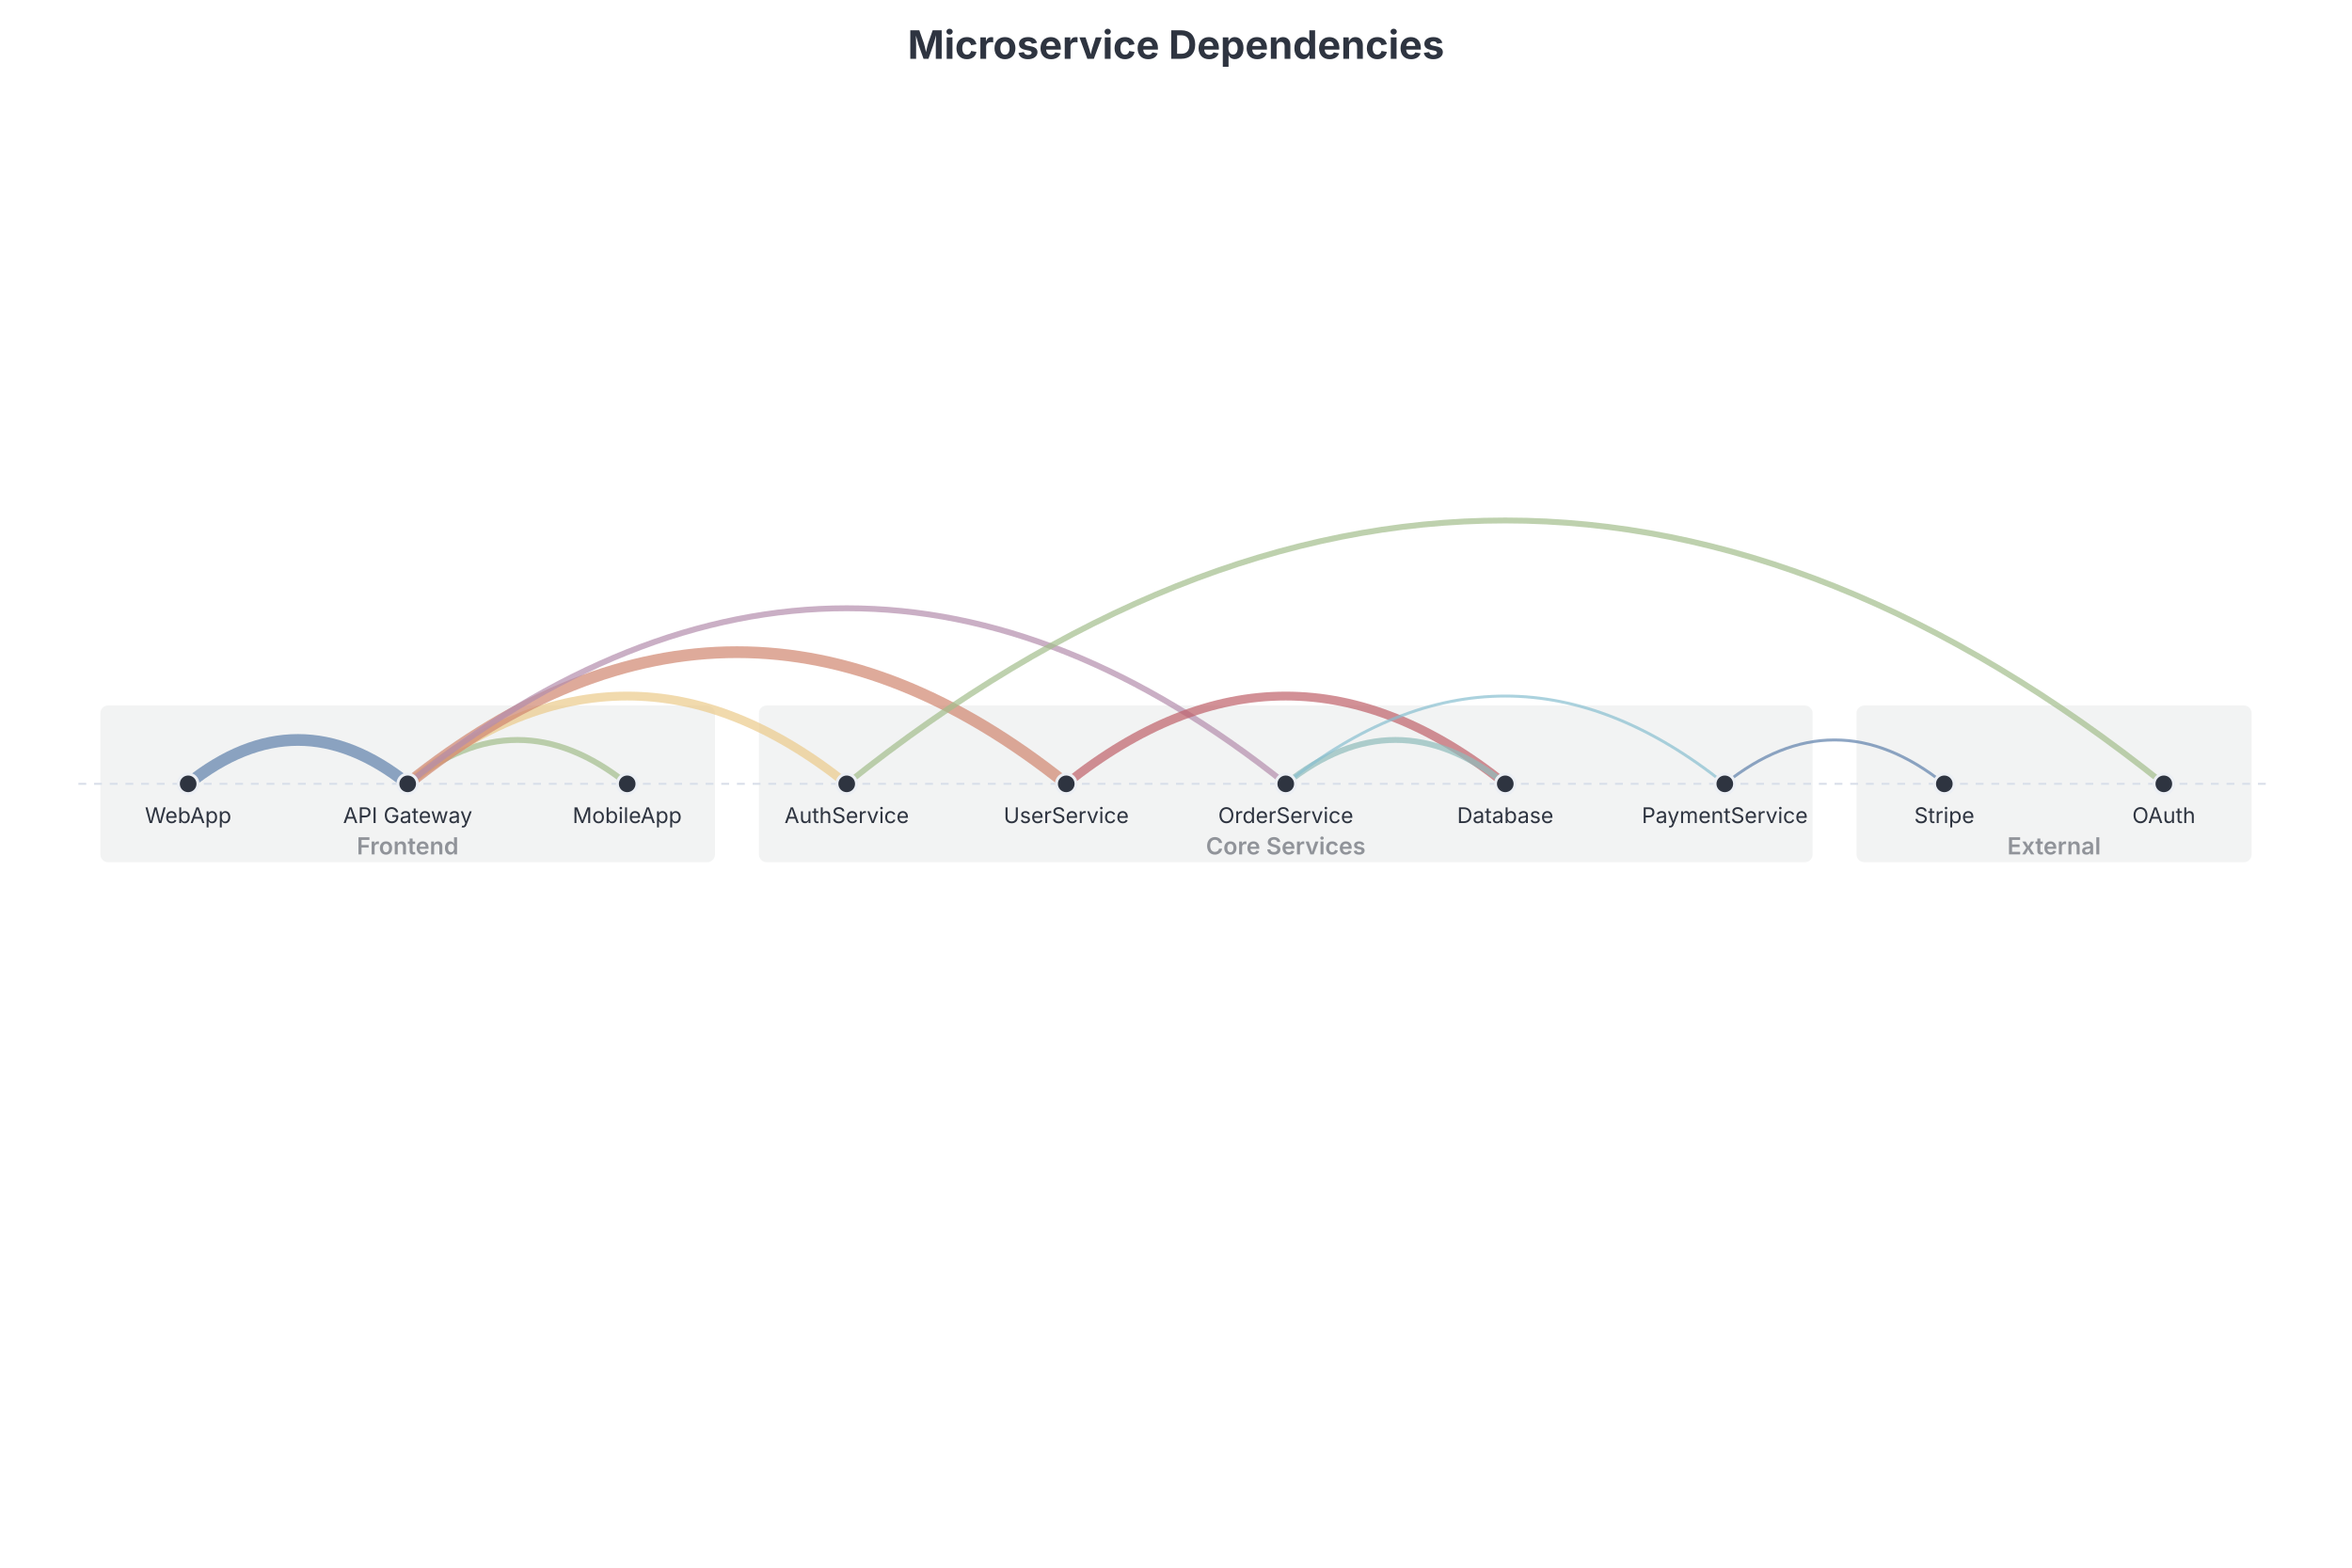
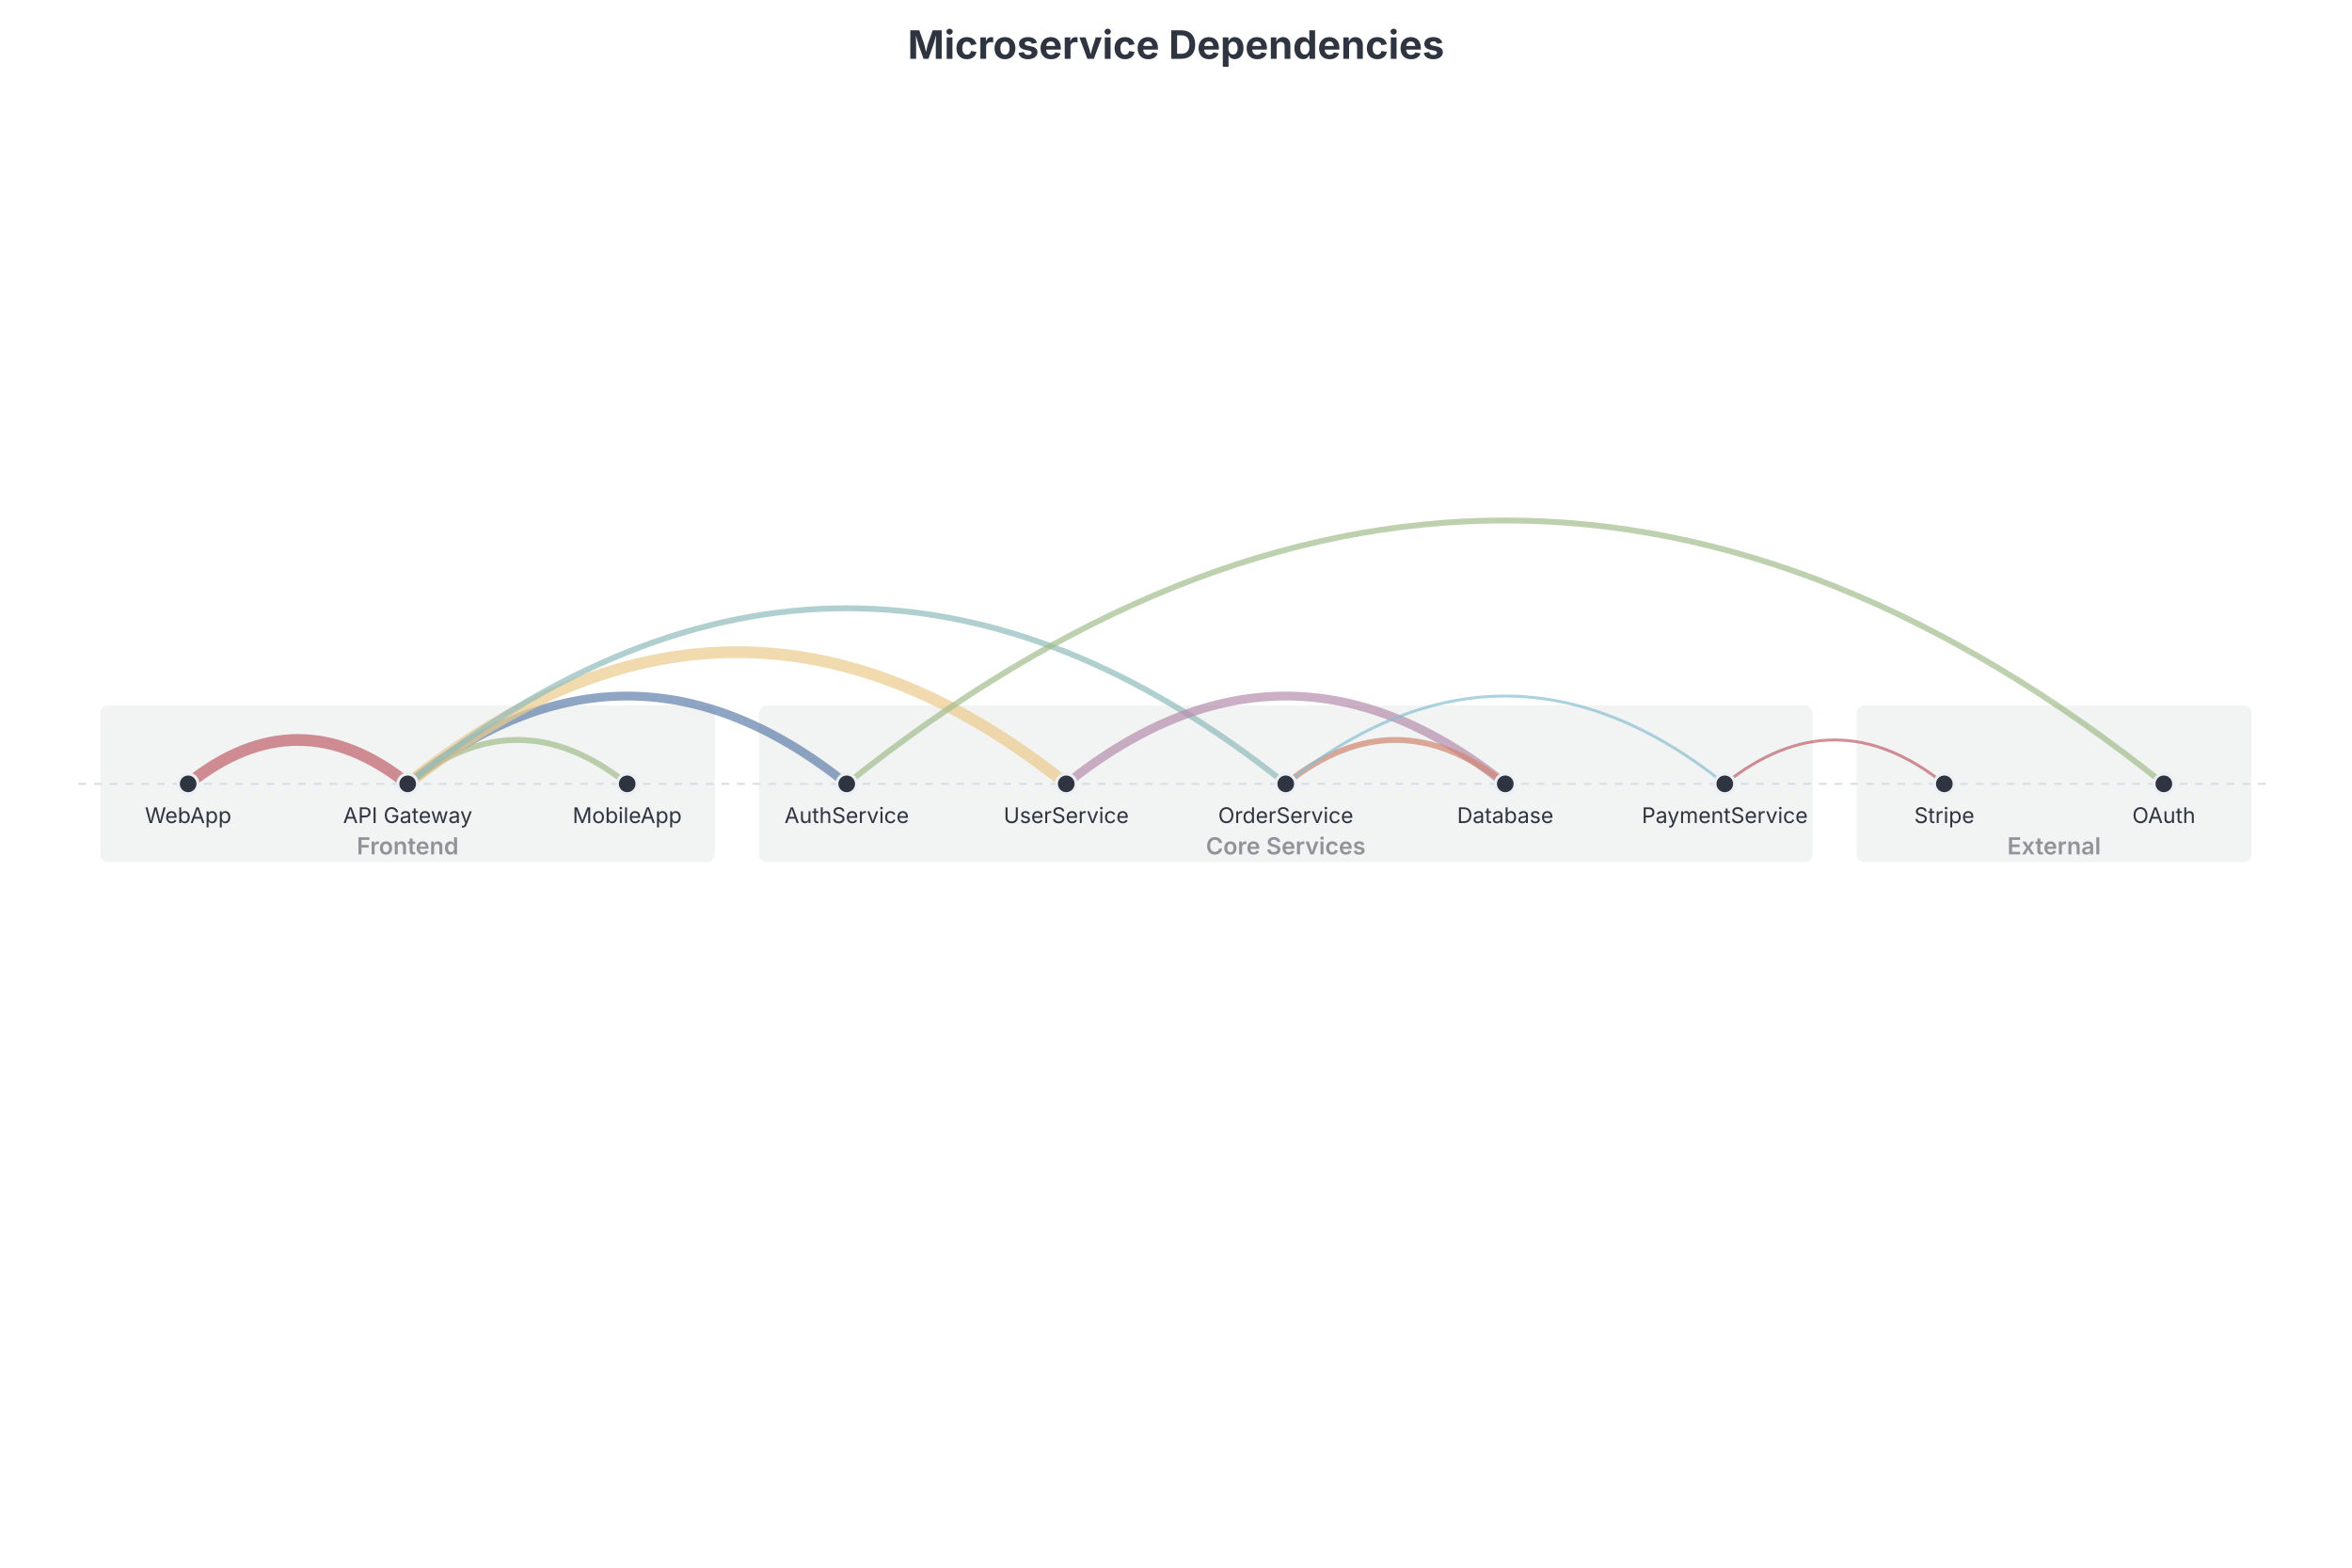
<svg xmlns="http://www.w3.org/2000/svg" width="1200" height="800" viewBox="0 0 1200 800" style="background: rgb(236, 239, 244); font-family: Inter, system-ui, Avenir, Helvetica, Arial, sans-serif;" preserveAspectRatio="xMidYMin meet">
  <g transform="translate(40,60)">
    <rect class="arc-group-band" data-group="Frontend" data-line-number="4" x="11.2" y="300" width="313.6" height="80" rx="4" fill="#2e3440" fill-opacity="0.06" style="cursor: pointer;" />
    <text class="arc-group-label" data-group="Frontend" data-line-number="4" x="168" y="376" text-anchor="middle" fill="#2e3440" font-size="12px" font-weight="600" fill-opacity="0.5" style="cursor: default;">Frontend</text>
    <rect class="arc-group-band" data-group="Core Services" data-line-number="8" x="347.2" y="300" width="537.6" height="80" rx="4" fill="#2e3440" fill-opacity="0.06" style="cursor: pointer;" />
    <text class="arc-group-label" data-group="Core Services" data-line-number="8" x="616" y="376" text-anchor="middle" fill="#2e3440" font-size="12px" font-weight="600" fill-opacity="0.5" style="cursor: default;">Core Services</text>
    <rect class="arc-group-band" data-group="External" data-line-number="16" x="907.2" y="300" width="201.6" height="80" rx="4" fill="#2e3440" fill-opacity="0.06" style="cursor: pointer;" />
    <text class="arc-group-label" data-group="External" data-line-number="16" x="1008" y="376" text-anchor="middle" fill="#2e3440" font-size="12px" font-weight="600" fill-opacity="0.5" style="cursor: default;">External</text>
    <line x1="0" y1="340" x2="1120" y2="340" stroke="#d8dee9" stroke-width="1" stroke-dasharray="4,4" />
-     <path class="arc-link" data-source="WebApp" data-target="API Gateway" data-line-number="5" d="M 56,340 Q 112,295.2 168,340" fill="none" stroke="#5e81ac" stroke-width="6" stroke-opacity="0.7" style="cursor: default;" />
+     <path class="arc-link" data-source="WebApp" data-target="API Gateway" data-line-number="5" d="M 56,340 Q 112,295.2 168,340" fill="none" stroke="#bf616a" stroke-width="6" stroke-opacity="0.7" style="cursor: default;" />
    <path class="arc-link" data-source="MobileApp" data-target="API Gateway" data-line-number="6" d="M 280,340 Q 224,295.2 168,340" fill="none" stroke="#a3be8c" stroke-width="3" stroke-opacity="0.7" style="cursor: default;" />
-     <path class="arc-link" data-source="API Gateway" data-target="AuthService" data-line-number="9" d="M 168,340 Q 280,250.4 392,340" fill="none" stroke="#ebcb8b" stroke-width="4.5" stroke-opacity="0.7" style="cursor: default;" />
-     <path class="arc-link" data-source="API Gateway" data-target="UserService" data-line-number="10" d="M 168,340 Q 336,205.6 504,340" fill="none" stroke="#d08770" stroke-width="6" stroke-opacity="0.7" style="cursor: default;" />
-     <path class="arc-link" data-source="API Gateway" data-target="OrderService" data-line-number="11" d="M 168,340 Q 392,160.8 616,340" fill="none" stroke="#b48ead" stroke-width="3" stroke-opacity="0.7" style="cursor: default;" />
-     <path class="arc-link" data-source="UserService" data-target="Database" data-line-number="12" d="M 504,340 Q 616,250.4 728,340" fill="none" stroke="#bf616a" stroke-width="4.5" stroke-opacity="0.7" style="cursor: default;" />
-     <path class="arc-link" data-source="OrderService" data-target="Database" data-line-number="13" d="M 616,340 Q 672,295.2 728,340" fill="none" stroke="#8fbcbb" stroke-width="3" stroke-opacity="0.7" style="cursor: default;" />
+     <path class="arc-link" data-source="API Gateway" data-target="AuthService" data-line-number="9" d="M 168,340 Q 280,250.4 392,340" fill="none" stroke="#5e81ac" stroke-width="4.5" stroke-opacity="0.7" style="cursor: default;" />
+     <path class="arc-link" data-source="API Gateway" data-target="UserService" data-line-number="10" d="M 168,340 Q 336,205.6 504,340" fill="none" stroke="#ebcb8b" stroke-width="6" stroke-opacity="0.7" style="cursor: default;" />
+     <path class="arc-link" data-source="API Gateway" data-target="OrderService" data-line-number="11" d="M 168,340 Q 392,160.8 616,340" fill="none" stroke="#8fbcbb" stroke-width="3" stroke-opacity="0.7" style="cursor: default;" />
+     <path class="arc-link" data-source="UserService" data-target="Database" data-line-number="12" d="M 504,340 Q 616,250.4 728,340" fill="none" stroke="#b48ead" stroke-width="4.5" stroke-opacity="0.7" style="cursor: default;" />
+     <path class="arc-link" data-source="OrderService" data-target="Database" data-line-number="13" d="M 616,340 Q 672,295.2 728,340" fill="none" stroke="#d08770" stroke-width="3" stroke-opacity="0.7" style="cursor: default;" />
    <path class="arc-link" data-source="OrderService" data-target="PaymentService" data-line-number="14" d="M 616,340 Q 728,250.4 840,340" fill="none" stroke="#88c0d0" stroke-width="1.5" stroke-opacity="0.7" style="cursor: default;" />
-     <path class="arc-link" data-source="PaymentService" data-target="Stripe" data-line-number="17" d="M 840,340 Q 896,295.2 952,340" fill="none" stroke="#5e81ac" stroke-width="1.5" stroke-opacity="0.7" style="cursor: default;" />
+     <path class="arc-link" data-source="PaymentService" data-target="Stripe" data-line-number="17" d="M 840,340 Q 896,295.2 952,340" fill="none" stroke="#bf616a" stroke-width="1.5" stroke-opacity="0.7" style="cursor: default;" />
    <path class="arc-link" data-source="AuthService" data-target="OAuth" data-line-number="18" d="M 392,340 Q 728,71.2 1064,340" fill="none" stroke="#a3be8c" stroke-width="3" stroke-opacity="0.7" style="cursor: default;" />
    <g class="arc-node" data-node="WebApp" data-line-number="5" style="cursor: pointer;">
      <circle cx="56" cy="340" r="5" fill="#2e3440" stroke="#eceff4" stroke-width="1.5" />
      <text x="56" y="360" text-anchor="middle" fill="#2e3440" font-size="11px">WebApp</text>
    </g>
    <g class="arc-node" data-node="API Gateway" data-line-number="5" style="cursor: pointer;">
      <circle cx="168" cy="340" r="5" fill="#2e3440" stroke="#eceff4" stroke-width="1.5" />
      <text x="168" y="360" text-anchor="middle" fill="#2e3440" font-size="11px">API Gateway</text>
    </g>
    <g class="arc-node" data-node="MobileApp" data-line-number="6" style="cursor: pointer;">
      <circle cx="280" cy="340" r="5" fill="#2e3440" stroke="#eceff4" stroke-width="1.5" />
      <text x="280" y="360" text-anchor="middle" fill="#2e3440" font-size="11px">MobileApp</text>
    </g>
    <g class="arc-node" data-node="AuthService" data-line-number="9" style="cursor: pointer;">
      <circle cx="392" cy="340" r="5" fill="#2e3440" stroke="#eceff4" stroke-width="1.5" />
      <text x="392" y="360" text-anchor="middle" fill="#2e3440" font-size="11px">AuthService</text>
    </g>
    <g class="arc-node" data-node="UserService" data-line-number="10" style="cursor: pointer;">
      <circle cx="504" cy="340" r="5" fill="#2e3440" stroke="#eceff4" stroke-width="1.5" />
      <text x="504" y="360" text-anchor="middle" fill="#2e3440" font-size="11px">UserService</text>
    </g>
    <g class="arc-node" data-node="OrderService" data-line-number="11" style="cursor: pointer;">
      <circle cx="616" cy="340" r="5" fill="#2e3440" stroke="#eceff4" stroke-width="1.5" />
      <text x="616" y="360" text-anchor="middle" fill="#2e3440" font-size="11px">OrderService</text>
    </g>
    <g class="arc-node" data-node="Database" data-line-number="12" style="cursor: pointer;">
      <circle cx="728" cy="340" r="5" fill="#2e3440" stroke="#eceff4" stroke-width="1.5" />
      <text x="728" y="360" text-anchor="middle" fill="#2e3440" font-size="11px">Database</text>
    </g>
    <g class="arc-node" data-node="PaymentService" data-line-number="14" style="cursor: pointer;">
      <circle cx="840" cy="340" r="5" fill="#2e3440" stroke="#eceff4" stroke-width="1.5" />
      <text x="840" y="360" text-anchor="middle" fill="#2e3440" font-size="11px">PaymentService</text>
    </g>
    <g class="arc-node" data-node="Stripe" data-line-number="17" style="cursor: pointer;">
      <circle cx="952" cy="340" r="5" fill="#2e3440" stroke="#eceff4" stroke-width="1.5" />
      <text x="952" y="360" text-anchor="middle" fill="#2e3440" font-size="11px">Stripe</text>
    </g>
    <g class="arc-node" data-node="OAuth" data-line-number="18" style="cursor: pointer;">
      <circle cx="1064" cy="340" r="5" fill="#2e3440" stroke="#eceff4" stroke-width="1.5" />
      <text x="1064" y="360" text-anchor="middle" fill="#2e3440" font-size="11px">OAuth</text>
    </g>
  </g>
  <text class="chart-title" x="600" y="30" text-anchor="middle" fill="#2e3440" font-size="20" font-weight="700" style="cursor: default;" data-line-number="1">Microservice Dependencies</text>
</svg>
